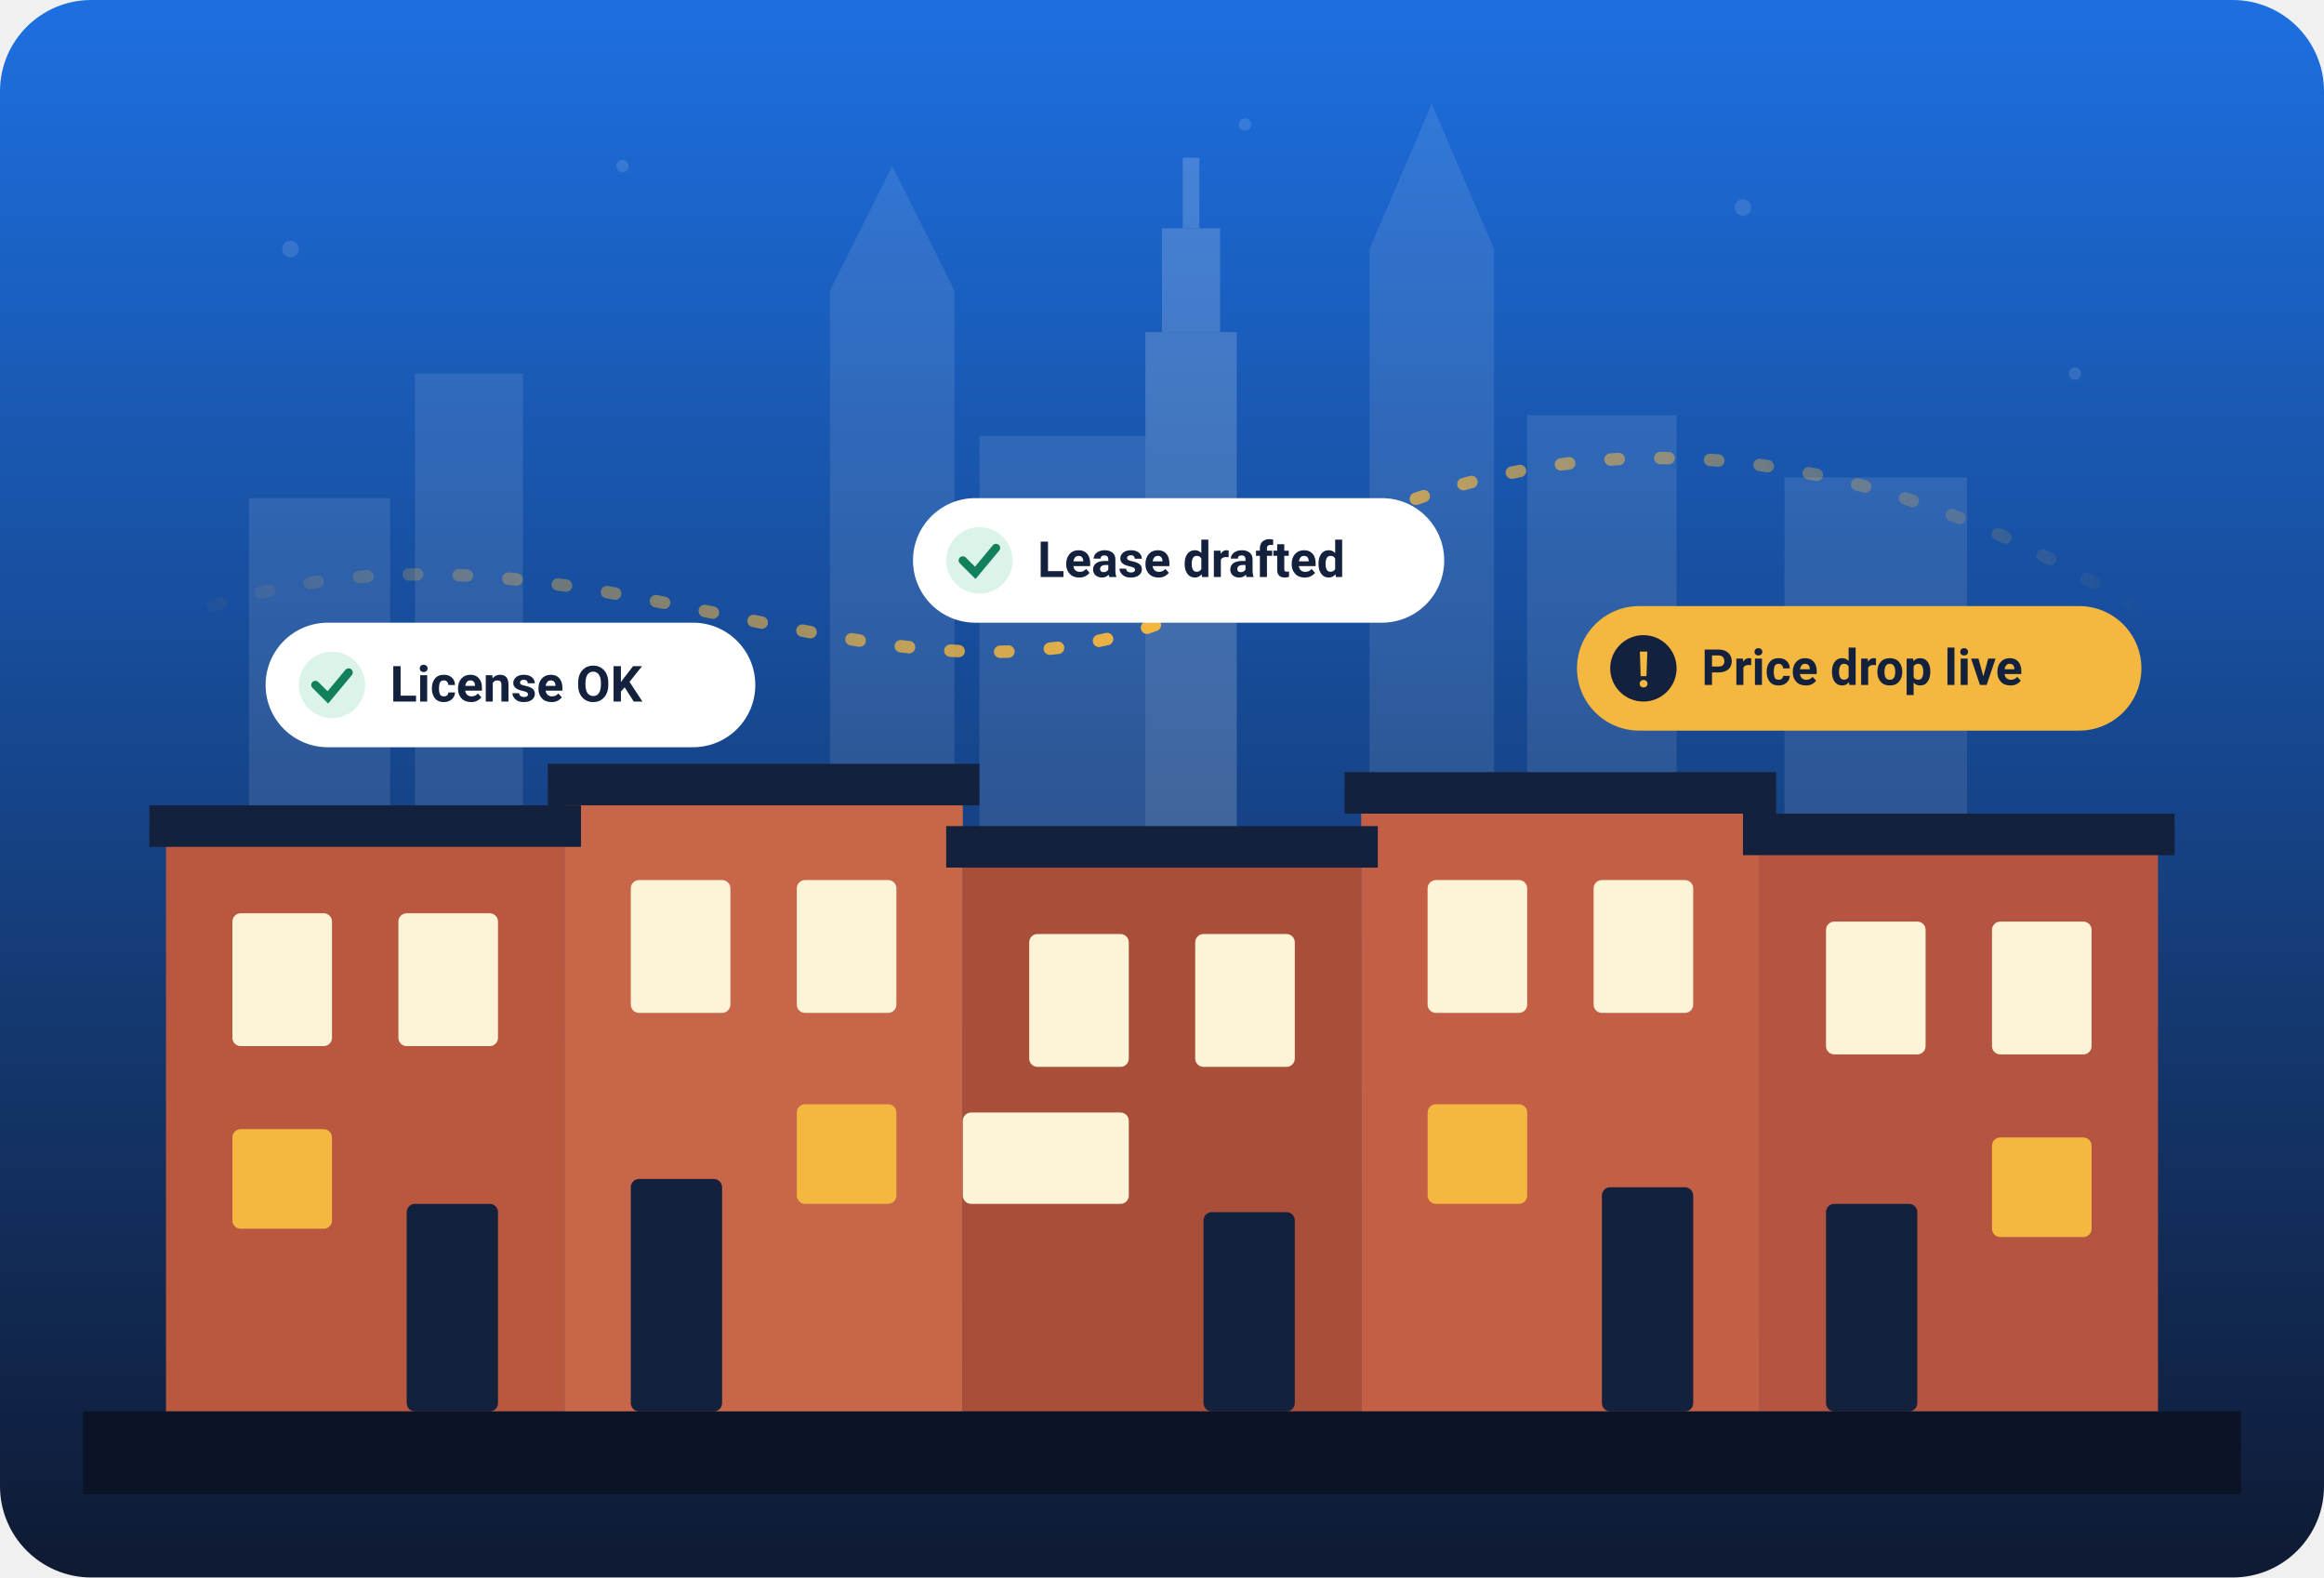
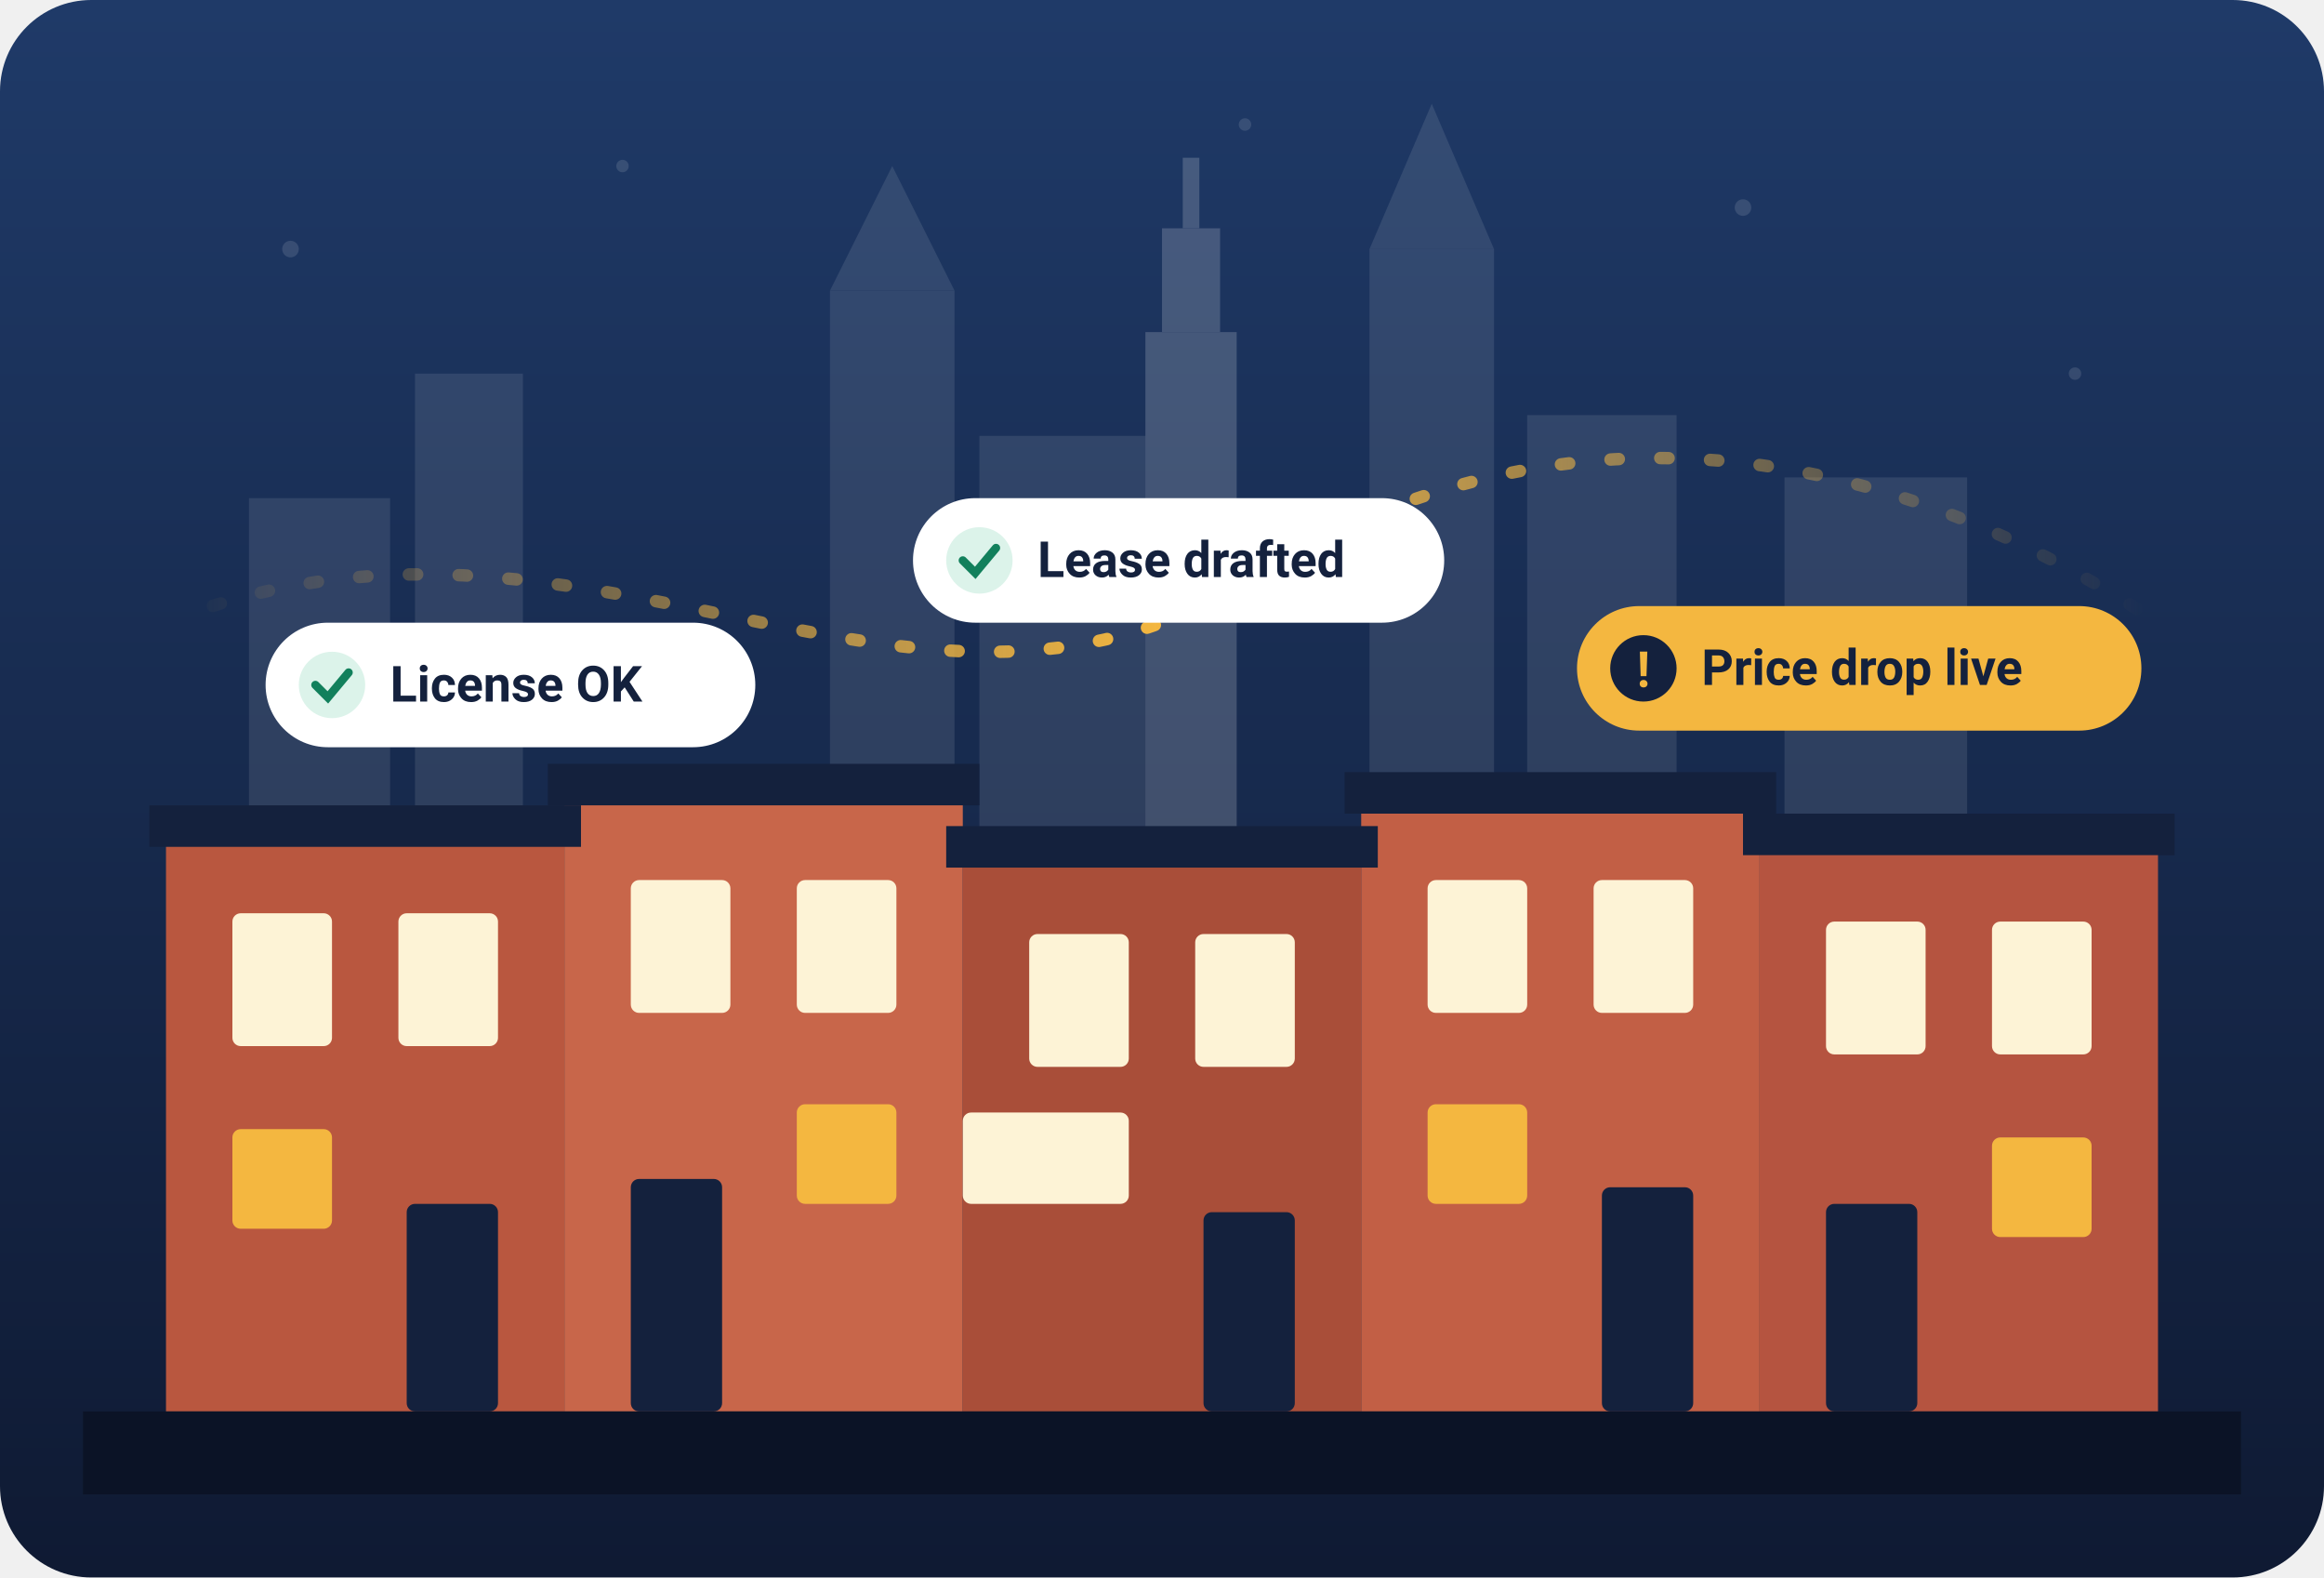
<svg xmlns="http://www.w3.org/2000/svg" viewBox="0 0 560 380" role="img" aria-label="Illustration of Philadelphia rowhomes connected by automation">
  <defs>
    <linearGradient id="sky" x1="0" y1="0" x2="0" y2="1">
-       <stop offset="0" stop-color="#1d6fe0" />
+       <stop offset="0" stop-color="#1f3a68" />
      <stop offset="1" stop-color="#0f1a33" />
    </linearGradient>
    <linearGradient id="glow" x1="0" y1="0" x2="1" y2="0">
      <stop offset="0" stop-color="#f4b740" stop-opacity="0" />
      <stop offset=".5" stop-color="#f4b740" />
      <stop offset="1" stop-color="#f4b740" stop-opacity="0" />
    </linearGradient>
  </defs>
  <rect width="560" height="380" rx="22" fill="url(#sky)" />
  <g fill="#ffffff" opacity=".12">
    <circle cx="70" cy="60" r="2" />
    <circle cx="150" cy="40" r="1.5" />
    <circle cx="420" cy="50" r="2" />
    <circle cx="500" cy="90" r="1.5" />
    <circle cx="300" cy="30" r="1.5" />
  </g>
  <g fill="#ffffff" opacity=".10">
    <rect x="60" y="120" width="34" height="140" />
    <rect x="100" y="90" width="26" height="170" />
    <rect x="200" y="70" width="30" height="190" />
    <polygon points="200,70 215,40 230,70" />
    <rect x="236" y="105" width="40" height="155" />
    <rect x="330" y="60" width="30" height="200" />
    <polygon points="330,60 345,25 360,60" />
    <rect x="368" y="100" width="36" height="160" />
    <rect x="430" y="115" width="44" height="145" />
  </g>
  <g fill="#ffffff" opacity=".18">
    <rect x="276" y="80" width="22" height="180" />
    <rect x="280" y="55" width="14" height="25" />
    <rect x="285" y="38" width="4" height="17" />
  </g>
  <path d="M40 150 C 140 110, 220 190, 300 140 S 460 110, 520 150" fill="none" stroke="url(#glow)" stroke-width="3" stroke-dasharray="2 10" stroke-linecap="round" />
  <g>
    <rect x="40" y="200" width="96" height="140" fill="#b9573f" />
    <rect x="136" y="190" width="96" height="150" fill="#c8664a" />
    <rect x="232" y="205" width="96" height="135" fill="#a94e39" />
    <rect x="328" y="192" width="96" height="148" fill="#c25f45" />
    <rect x="424" y="202" width="96" height="138" fill="#b55440" />
    <g fill="#14213d">
      <rect x="36" y="194" width="104" height="10" />
      <rect x="132" y="184" width="104" height="10" />
      <rect x="228" y="199" width="104" height="10" />
      <rect x="324" y="186" width="104" height="10" />
      <rect x="420" y="196" width="104" height="10" />
    </g>
    <g fill="#fdf3d6">
      <rect x="56" y="220" width="24" height="32" rx="2" />
      <rect x="96" y="220" width="24" height="32" rx="2" />
      <rect x="152" y="212" width="24" height="32" rx="2" />
      <rect x="192" y="212" width="24" height="32" rx="2" />
      <rect x="248" y="225" width="24" height="32" rx="2" />
      <rect x="288" y="225" width="24" height="32" rx="2" />
      <rect x="344" y="212" width="24" height="32" rx="2" />
      <rect x="384" y="212" width="24" height="32" rx="2" />
      <rect x="440" y="222" width="24" height="32" rx="2" />
      <rect x="480" y="222" width="24" height="32" rx="2" />
    </g>
    <g fill="#f4b740">
      <rect x="56" y="272" width="24" height="24" rx="2" />
      <rect x="192" y="266" width="24" height="24" rx="2" />
      <rect x="344" y="266" width="24" height="24" rx="2" />
      <rect x="480" y="274" width="24" height="24" rx="2" />
    </g>
    <g fill="#14213d">
      <rect x="98" y="290" width="22" height="50" rx="2" />
      <rect x="152" y="284" width="22" height="56" rx="2" />
      <rect x="290" y="292" width="22" height="48" rx="2" />
      <rect x="386" y="286" width="22" height="54" rx="2" />
      <rect x="440" y="290" width="22" height="50" rx="2" />
    </g>
    <rect x="232" y="268" width="40" height="22" rx="2" fill="#fdf3d6" />
    <rect x="20" y="340" width="520" height="20" fill="#0b1326" />
  </g>
  <g font-family="system-ui, -apple-system, Segoe UI, Roboto, sans-serif" font-size="12" font-weight="700">
    <g transform="translate(64 150)">
      <rect width="118" height="30" rx="15" fill="#ffffff" />
      <circle cx="16" cy="15" r="8" fill="#dcf3ea" />
      <path d="M12 15l3 3 5-6" stroke="#12805c" stroke-width="2" fill="none" stroke-linecap="round" />
      <text x="30" y="19" fill="#14213d">License OK</text>
    </g>
    <g transform="translate(220 120)">
      <rect width="128" height="30" rx="15" fill="#ffffff" />
      <circle cx="16" cy="15" r="8" fill="#dcf3ea" />
      <path d="M12 15l3 3 5-6" stroke="#12805c" stroke-width="2" fill="none" stroke-linecap="round" />
      <text x="30" y="19" fill="#14213d">Lease drafted</text>
    </g>
    <g transform="translate(380 146)">
      <rect width="136" height="30" rx="15" fill="#f4b740" />
      <circle cx="16" cy="15" r="8" fill="#14213d" />
      <text x="16" y="19.5" fill="#f4b740" text-anchor="middle">!</text>
      <text x="30" y="19" fill="#14213d">Price drop live</text>
    </g>
  </g>
</svg>
